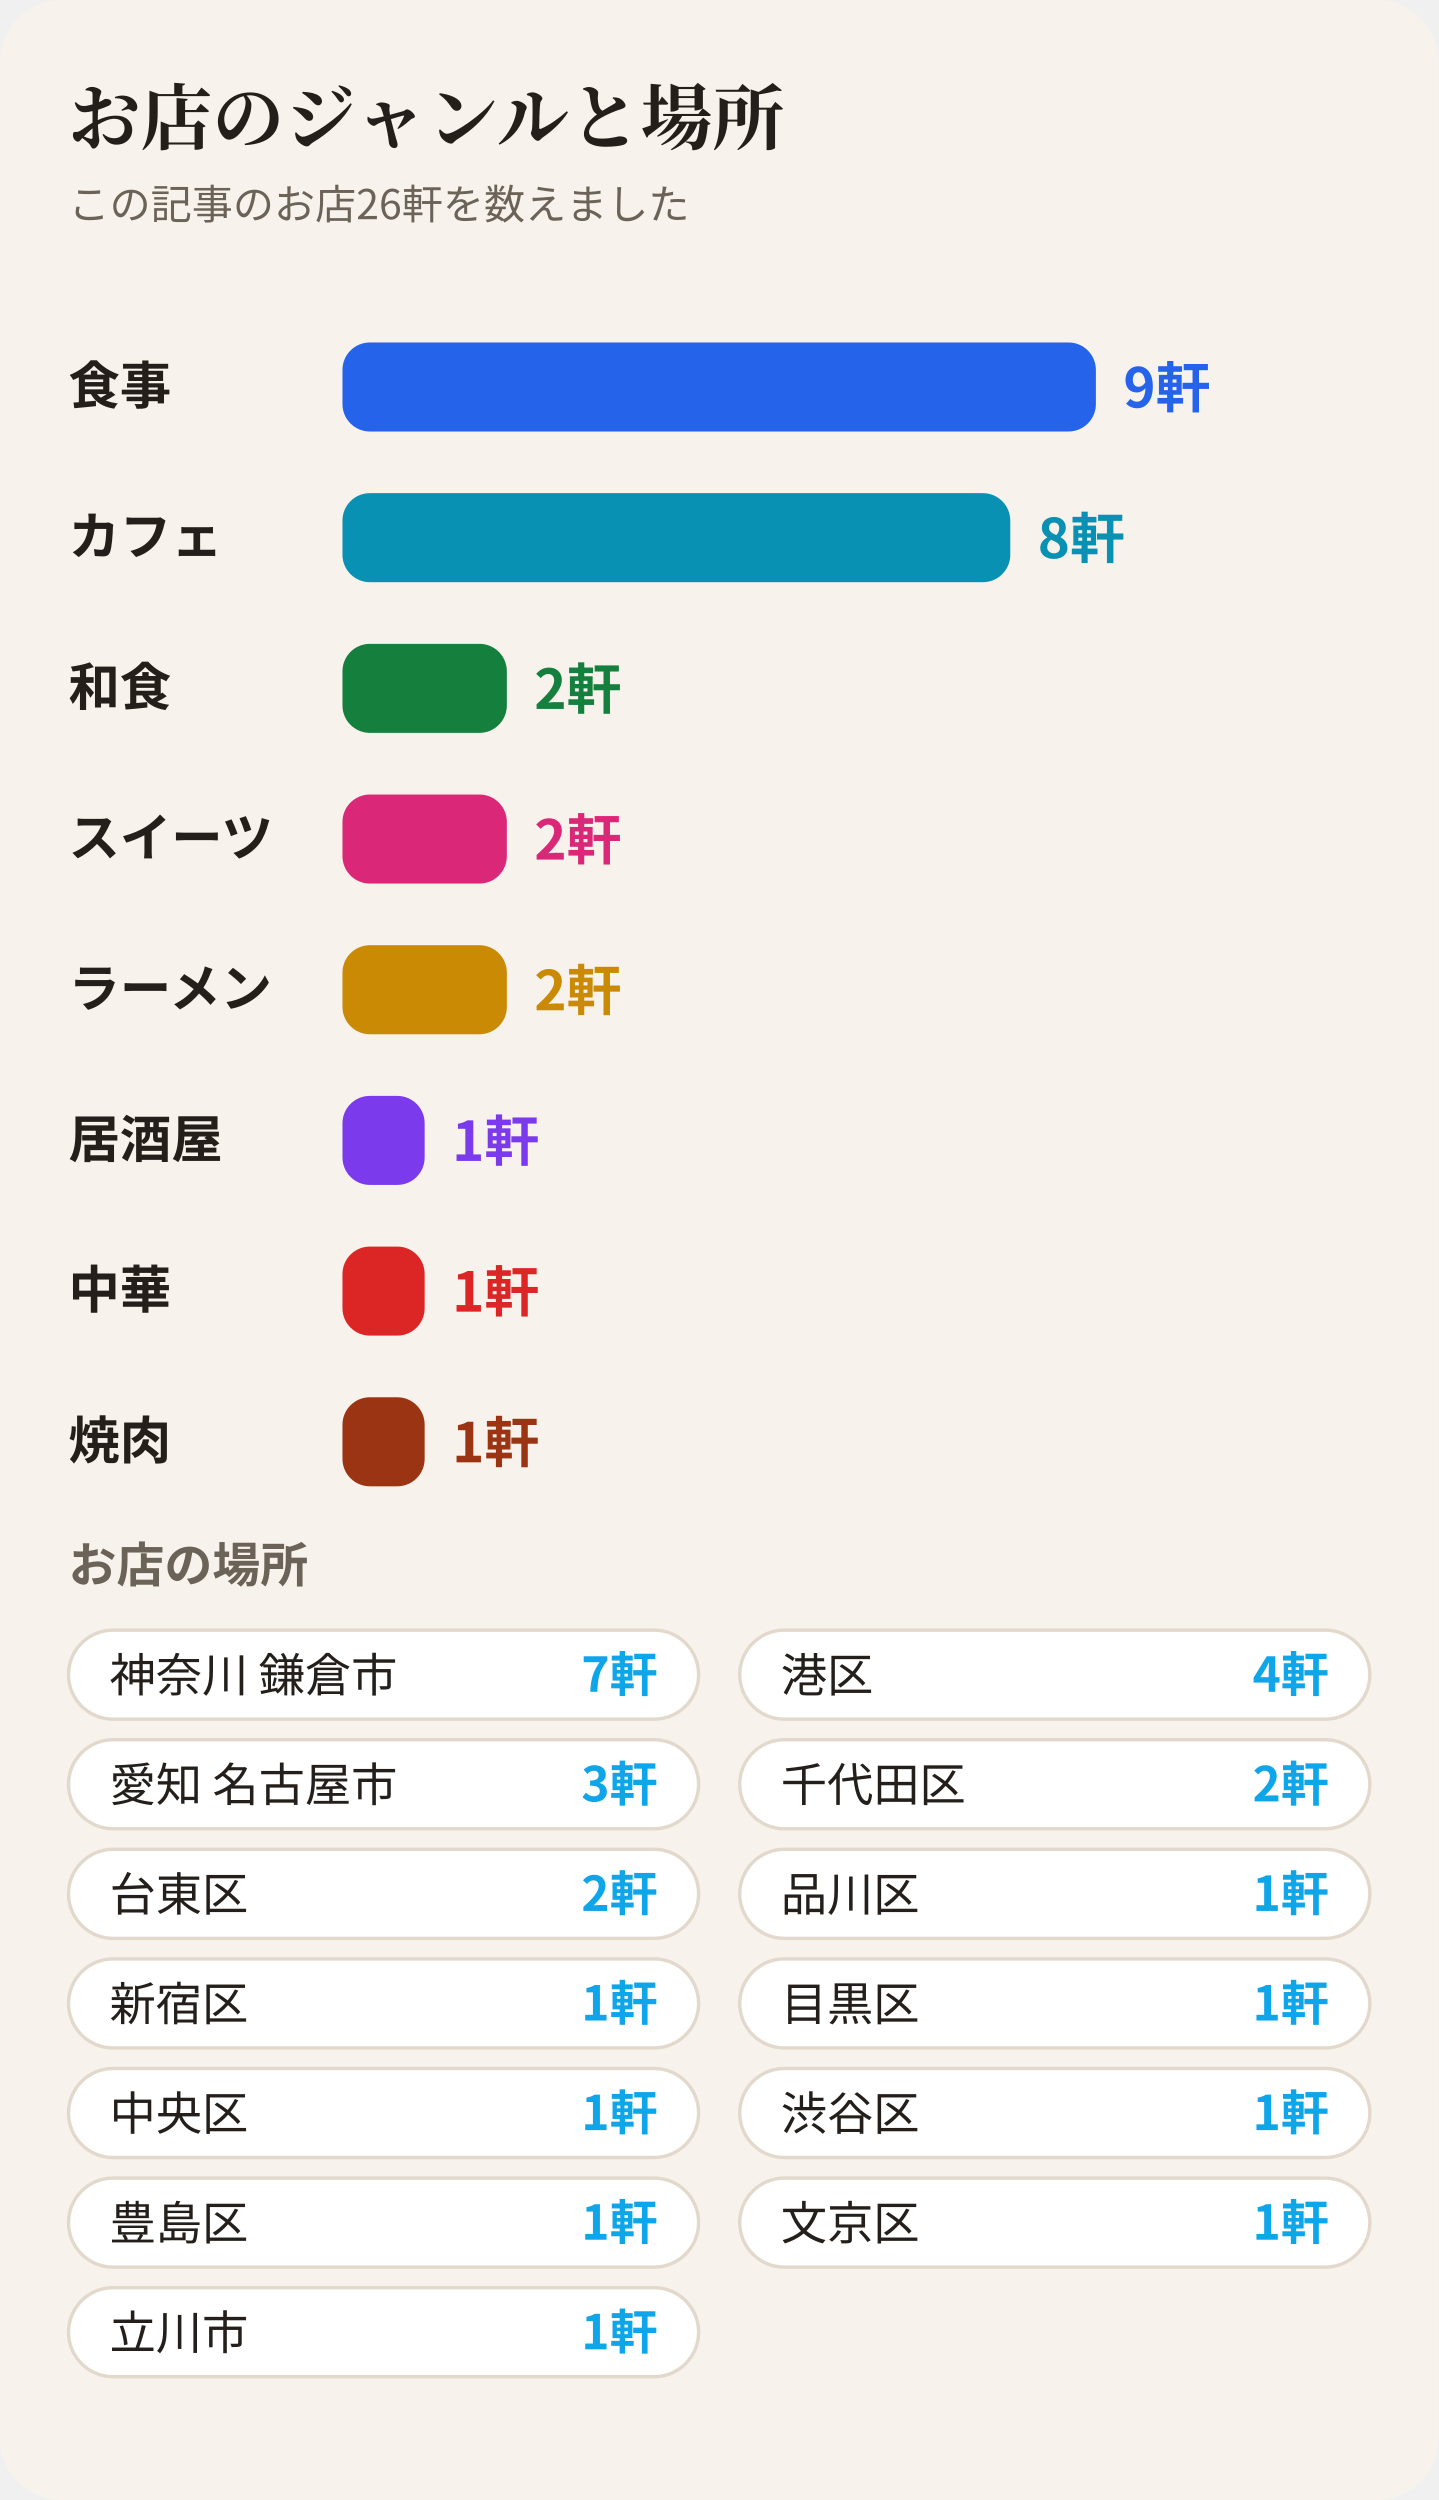
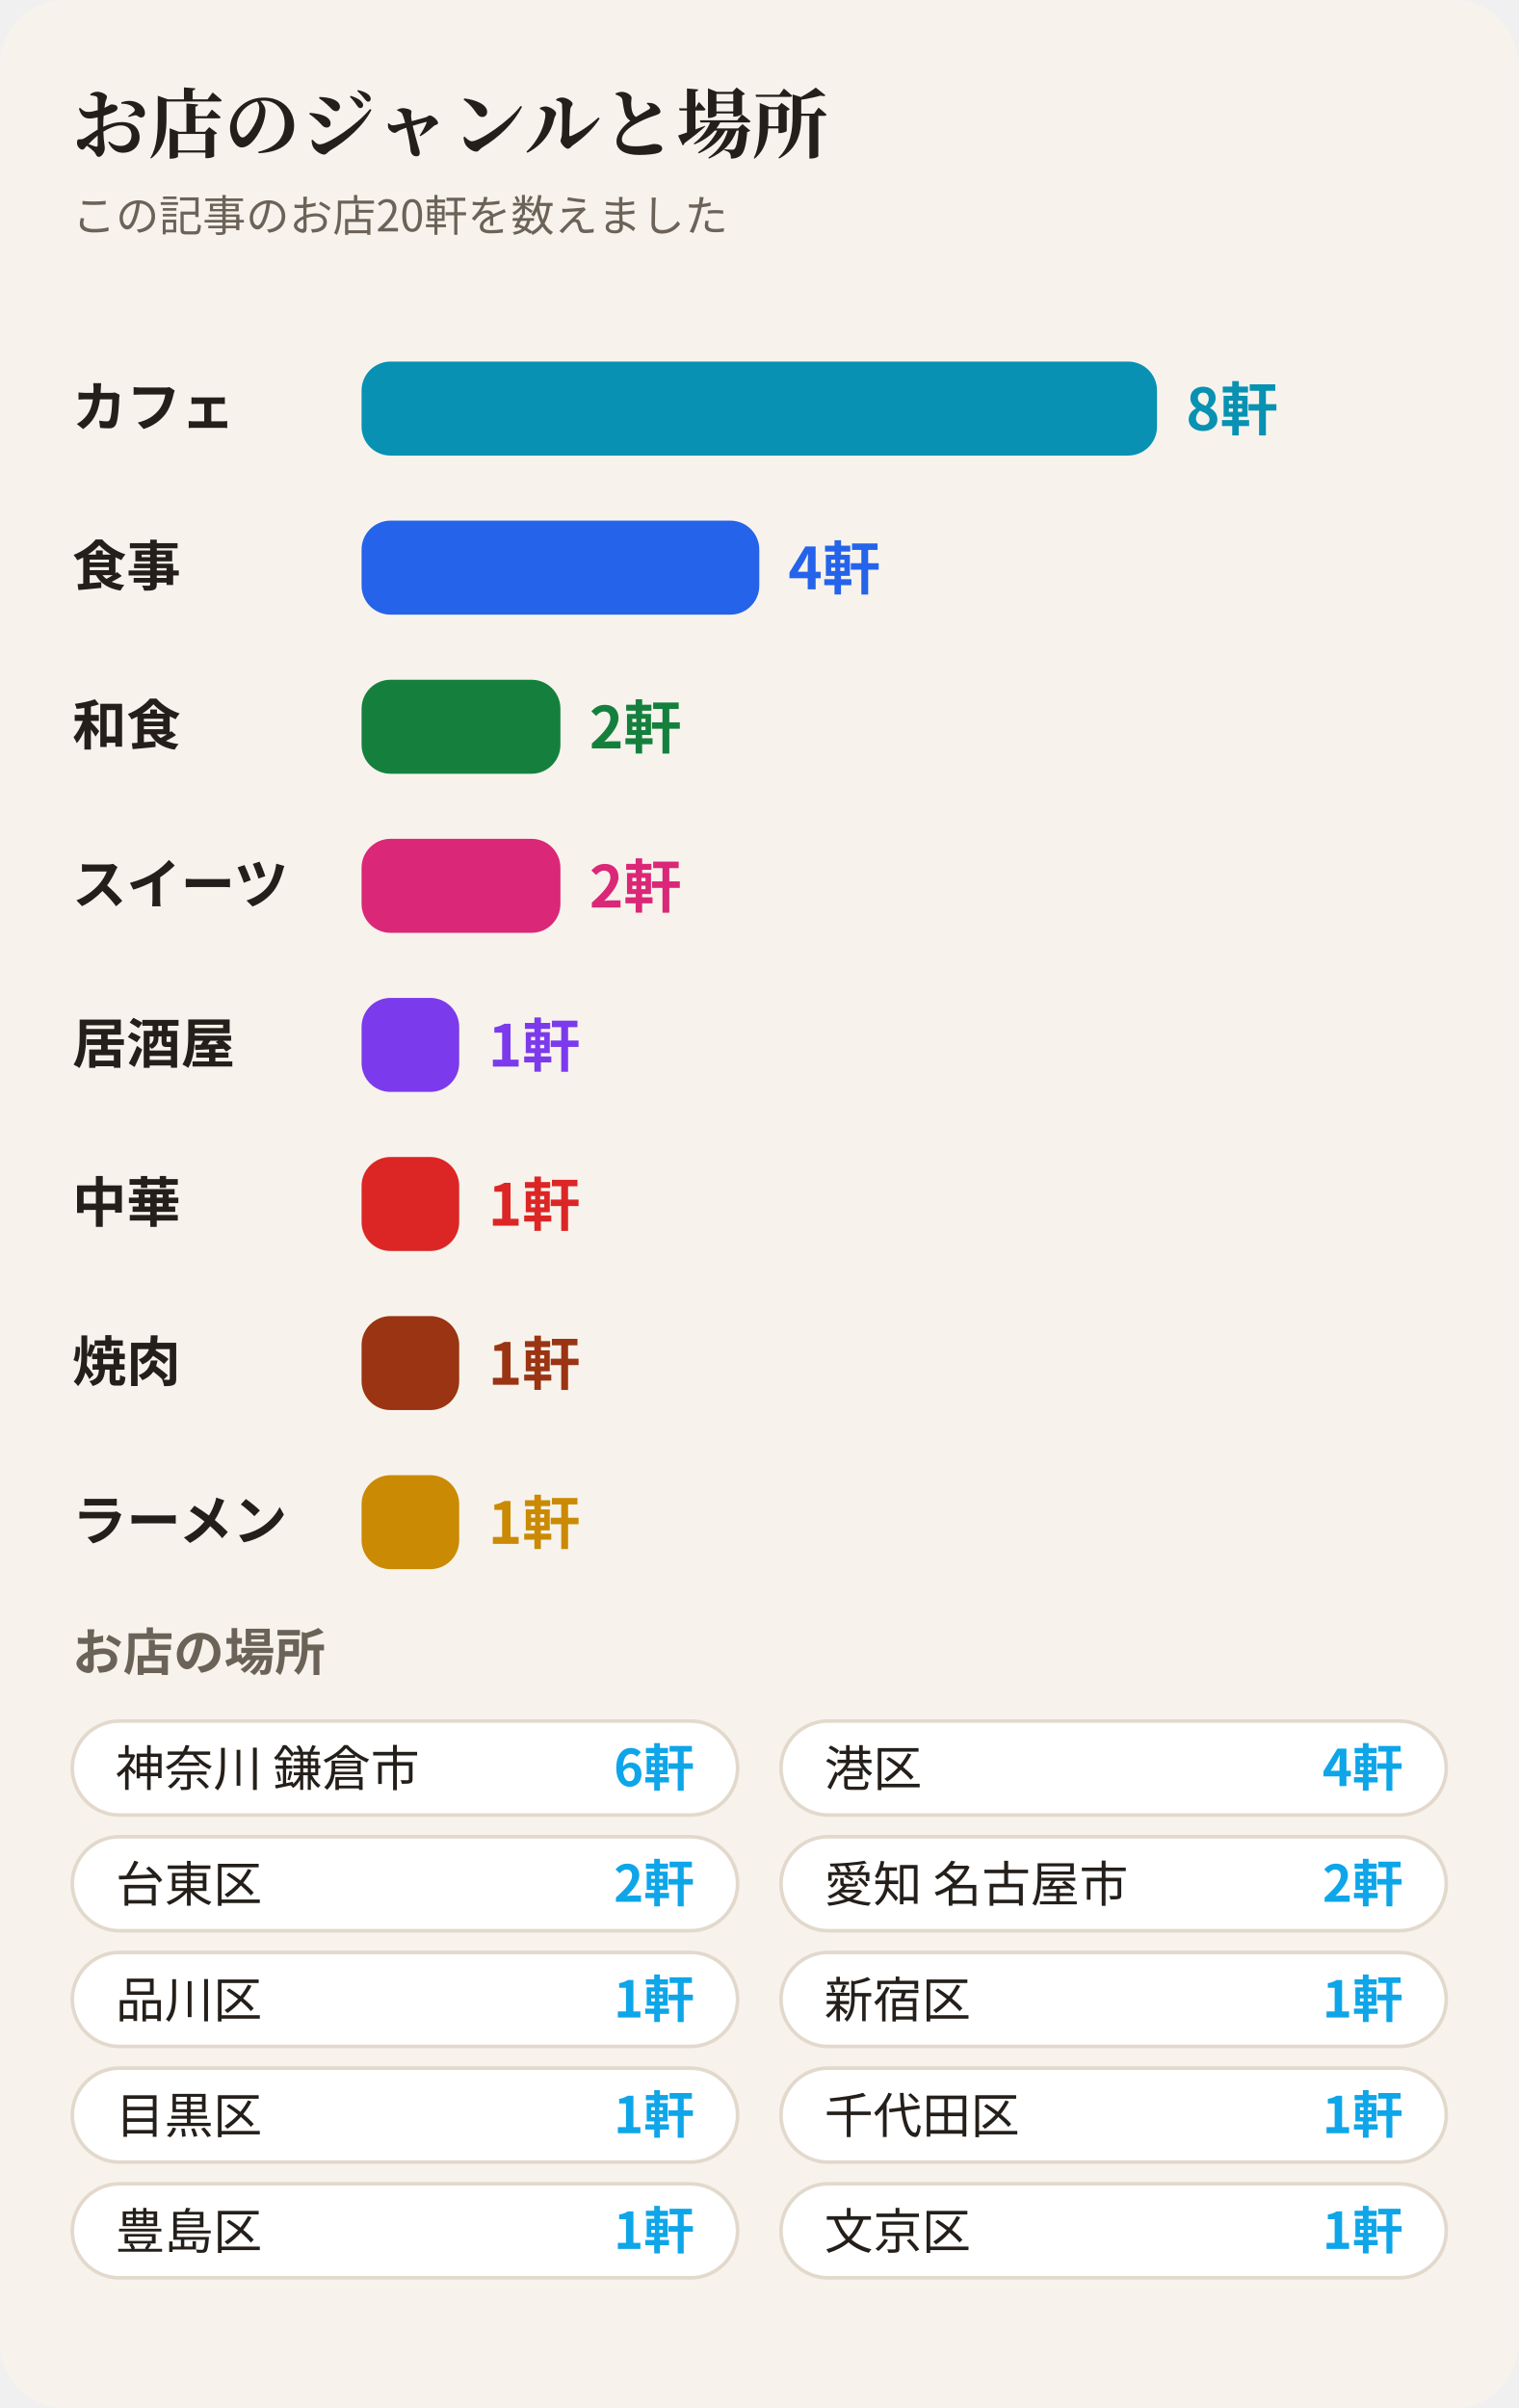
- <svg xmlns="http://www.w3.org/2000/svg" viewBox="0 0 420 730" width="420" height="730" font-family="'Hiragino Sans','Noto Sans CJK JP','Noto Sans JP',sans-serif">
-   <rect width="420" height="730" rx="18" fill="#F7F3EC" />
+ <svg xmlns="http://www.w3.org/2000/svg" viewBox="0 0 420 666" width="420" height="666" font-family="'Hiragino Sans','Noto Sans CJK JP','Noto Sans JP',sans-serif">
+   <rect width="420" height="666" rx="18" fill="#F7F3EC" />
  <text x="20" y="42" font-size="21" font-weight="800" fill="#241F1A" font-family="'Hiragino Mincho ProN','Noto Serif CJK JP','Noto Serif JP',serif">お店のジャンルと場所</text>
-   <text x="20" y="64" font-size="12" fill="#6B6258">この記事のお店26軒を数えました</text>
-   <text x="20" y="118" font-size="15" font-weight="700" fill="#241F1A">食事</text>
-   <rect x="100" y="100" width="220" height="26" rx="8" fill="#2563eb" />
-   <text x="328" y="119" font-size="16" font-weight="800" fill="#2563eb">9軒</text>
-   <text x="20" y="162" font-size="15" font-weight="700" fill="#241F1A">カフェ</text>
-   <rect x="100" y="144" width="195" height="26" rx="8" fill="#0891b2" />
-   <text x="303" y="163" font-size="16" font-weight="800" fill="#0891b2">8軒</text>
+   <text x="20" y="64" font-size="12" fill="#6B6258">この記事のお店20軒を数えました</text>
+   <text x="20" y="118" font-size="15" font-weight="700" fill="#241F1A">カフェ</text>
+   <rect x="100" y="100" width="220" height="26" rx="8" fill="#0891b2" />
+   <text x="328" y="119" font-size="16" font-weight="800" fill="#0891b2">8軒</text>
+   <text x="20" y="162" font-size="15" font-weight="700" fill="#241F1A">食事</text>
+   <rect x="100" y="144" width="110" height="26" rx="8" fill="#2563eb" />
+   <text x="218" y="163" font-size="16" font-weight="800" fill="#2563eb">4軒</text>
  <text x="20" y="206" font-size="15" font-weight="700" fill="#241F1A">和食</text>
-   <rect x="100" y="188" width="48" height="26" rx="8" fill="#15803d" />
-   <text x="156" y="207" font-size="16" font-weight="800" fill="#15803d">2軒</text>
+   <rect x="100" y="188" width="55" height="26" rx="8" fill="#15803d" />
+   <text x="163" y="207" font-size="16" font-weight="800" fill="#15803d">2軒</text>
  <text x="20" y="250" font-size="15" font-weight="700" fill="#241F1A">スイーツ</text>
-   <rect x="100" y="232" width="48" height="26" rx="8" fill="#db2777" />
-   <text x="156" y="251" font-size="16" font-weight="800" fill="#db2777">2軒</text>
-   <text x="20" y="294" font-size="15" font-weight="700" fill="#241F1A">ラーメン</text>
-   <rect x="100" y="276" width="48" height="26" rx="8" fill="#ca8a04" />
-   <text x="156" y="295" font-size="16" font-weight="800" fill="#ca8a04">2軒</text>
-   <text x="20" y="338" font-size="15" font-weight="700" fill="#241F1A">居酒屋</text>
-   <rect x="100" y="320" width="24" height="26" rx="8" fill="#7c3aed" />
-   <text x="132" y="339" font-size="16" font-weight="800" fill="#7c3aed">1軒</text>
-   <text x="20" y="382" font-size="15" font-weight="700" fill="#241F1A">中華</text>
-   <rect x="100" y="364" width="24" height="26" rx="8" fill="#dc2626" />
-   <text x="132" y="383" font-size="16" font-weight="800" fill="#dc2626">1軒</text>
-   <text x="20" y="426" font-size="15" font-weight="700" fill="#241F1A">焼肉</text>
-   <rect x="100" y="408" width="24" height="26" rx="8" fill="#9a3412" />
-   <text x="132" y="427" font-size="16" font-weight="800" fill="#9a3412">1軒</text>
+   <rect x="100" y="232" width="55" height="26" rx="8" fill="#db2777" />
+   <text x="163" y="251" font-size="16" font-weight="800" fill="#db2777">2軒</text>
+   <text x="20" y="294" font-size="15" font-weight="700" fill="#241F1A">居酒屋</text>
+   <rect x="100" y="276" width="27" height="26" rx="8" fill="#7c3aed" />
+   <text x="135" y="295" font-size="16" font-weight="800" fill="#7c3aed">1軒</text>
+   <text x="20" y="338" font-size="15" font-weight="700" fill="#241F1A">中華</text>
+   <rect x="100" y="320" width="27" height="26" rx="8" fill="#dc2626" />
+   <text x="135" y="339" font-size="16" font-weight="800" fill="#dc2626">1軒</text>
+   <text x="20" y="382" font-size="15" font-weight="700" fill="#241F1A">焼肉</text>
+   <rect x="100" y="364" width="27" height="26" rx="8" fill="#9a3412" />
+   <text x="135" y="383" font-size="16" font-weight="800" fill="#9a3412">1軒</text>
+   <text x="20" y="426" font-size="15" font-weight="700" fill="#241F1A">ラーメン</text>
+   <rect x="100" y="408" width="27" height="26" rx="8" fill="#ca8a04" />
+   <text x="135" y="427" font-size="16" font-weight="800" fill="#ca8a04">1軒</text>
  <text x="20" y="462" font-size="14" font-weight="700" fill="#6B6258">お店の場所</text>
  <rect x="20" y="476" width="184" height="26" rx="13" fill="#fff" stroke="#E2D9CC" />
  <text x="32" y="494" font-size="13.5" fill="#241F1A">神奈川 鎌倉市</text>
-   <text x="192" y="494" font-size="14" font-weight="800" text-anchor="end" fill="#0ea5e9">7軒</text>
+   <text x="192" y="494" font-size="14" font-weight="800" text-anchor="end" fill="#0ea5e9">6軒</text>
  <rect x="216" y="476" width="184" height="26" rx="13" fill="#fff" stroke="#E2D9CC" />
  <text x="228" y="494" font-size="13.5" fill="#241F1A">港区</text>
  <text x="388" y="494" font-size="14" font-weight="800" text-anchor="end" fill="#0ea5e9">4軒</text>
  <rect x="20" y="508" width="184" height="26" rx="13" fill="#fff" stroke="#E2D9CC" />
-   <text x="32" y="526" font-size="13.5" fill="#241F1A">愛知 名古屋市</text>
-   <text x="192" y="526" font-size="14" font-weight="800" text-anchor="end" fill="#0ea5e9">3軒</text>
+   <text x="32" y="526" font-size="13.5" fill="#241F1A">台東区</text>
+   <text x="192" y="526" font-size="14" font-weight="800" text-anchor="end" fill="#0ea5e9">2軒</text>
  <rect x="216" y="508" width="184" height="26" rx="13" fill="#fff" stroke="#E2D9CC" />
-   <text x="228" y="526" font-size="13.5" fill="#241F1A">千代田区</text>
+   <text x="228" y="526" font-size="13.5" fill="#241F1A">愛知 名古屋市</text>
  <text x="388" y="526" font-size="14" font-weight="800" text-anchor="end" fill="#0ea5e9">2軒</text>
  <rect x="20" y="540" width="184" height="26" rx="13" fill="#fff" stroke="#E2D9CC" />
-   <text x="32" y="558" font-size="13.5" fill="#241F1A">台東区</text>
-   <text x="192" y="558" font-size="14" font-weight="800" text-anchor="end" fill="#0ea5e9">2軒</text>
+   <text x="32" y="558" font-size="13.5" fill="#241F1A">品川区</text>
+   <text x="192" y="558" font-size="14" font-weight="800" text-anchor="end" fill="#0ea5e9">1軒</text>
  <rect x="216" y="540" width="184" height="26" rx="13" fill="#fff" stroke="#E2D9CC" />
-   <text x="228" y="558" font-size="13.5" fill="#241F1A">品川区</text>
+   <text x="228" y="558" font-size="13.5" fill="#241F1A">新宿区</text>
  <text x="388" y="558" font-size="14" font-weight="800" text-anchor="end" fill="#0ea5e9">1軒</text>
  <rect x="20" y="572" width="184" height="26" rx="13" fill="#fff" stroke="#E2D9CC" />
-   <text x="32" y="590" font-size="13.5" fill="#241F1A">新宿区</text>
+   <text x="32" y="590" font-size="13.5" fill="#241F1A">目黒区</text>
  <text x="192" y="590" font-size="14" font-weight="800" text-anchor="end" fill="#0ea5e9">1軒</text>
  <rect x="216" y="572" width="184" height="26" rx="13" fill="#fff" stroke="#E2D9CC" />
-   <text x="228" y="590" font-size="13.5" fill="#241F1A">目黒区</text>
+   <text x="228" y="590" font-size="13.5" fill="#241F1A">千代田区</text>
  <text x="388" y="590" font-size="14" font-weight="800" text-anchor="end" fill="#0ea5e9">1軒</text>
  <rect x="20" y="604" width="184" height="26" rx="13" fill="#fff" stroke="#E2D9CC" />
-   <text x="32" y="622" font-size="13.5" fill="#241F1A">中央区</text>
+   <text x="32" y="622" font-size="13.5" fill="#241F1A">豊島区</text>
  <text x="192" y="622" font-size="14" font-weight="800" text-anchor="end" fill="#0ea5e9">1軒</text>
  <rect x="216" y="604" width="184" height="26" rx="13" fill="#fff" stroke="#E2D9CC" />
-   <text x="228" y="622" font-size="13.5" fill="#241F1A">渋谷区</text>
+   <text x="228" y="622" font-size="13.5" fill="#241F1A">文京区</text>
  <text x="388" y="622" font-size="14" font-weight="800" text-anchor="end" fill="#0ea5e9">1軒</text>
-   <rect x="20" y="636" width="184" height="26" rx="13" fill="#fff" stroke="#E2D9CC" />
-   <text x="32" y="654" font-size="13.5" fill="#241F1A">豊島区</text>
-   <text x="192" y="654" font-size="14" font-weight="800" text-anchor="end" fill="#0ea5e9">1軒</text>
-   <rect x="216" y="636" width="184" height="26" rx="13" fill="#fff" stroke="#E2D9CC" />
-   <text x="228" y="654" font-size="13.5" fill="#241F1A">文京区</text>
-   <text x="388" y="654" font-size="14" font-weight="800" text-anchor="end" fill="#0ea5e9">1軒</text>
-   <rect x="20" y="668" width="184" height="26" rx="13" fill="#fff" stroke="#E2D9CC" />
-   <text x="32" y="686" font-size="13.5" fill="#241F1A">立川市</text>
-   <text x="192" y="686" font-size="14" font-weight="800" text-anchor="end" fill="#0ea5e9">1軒</text>
</svg>
